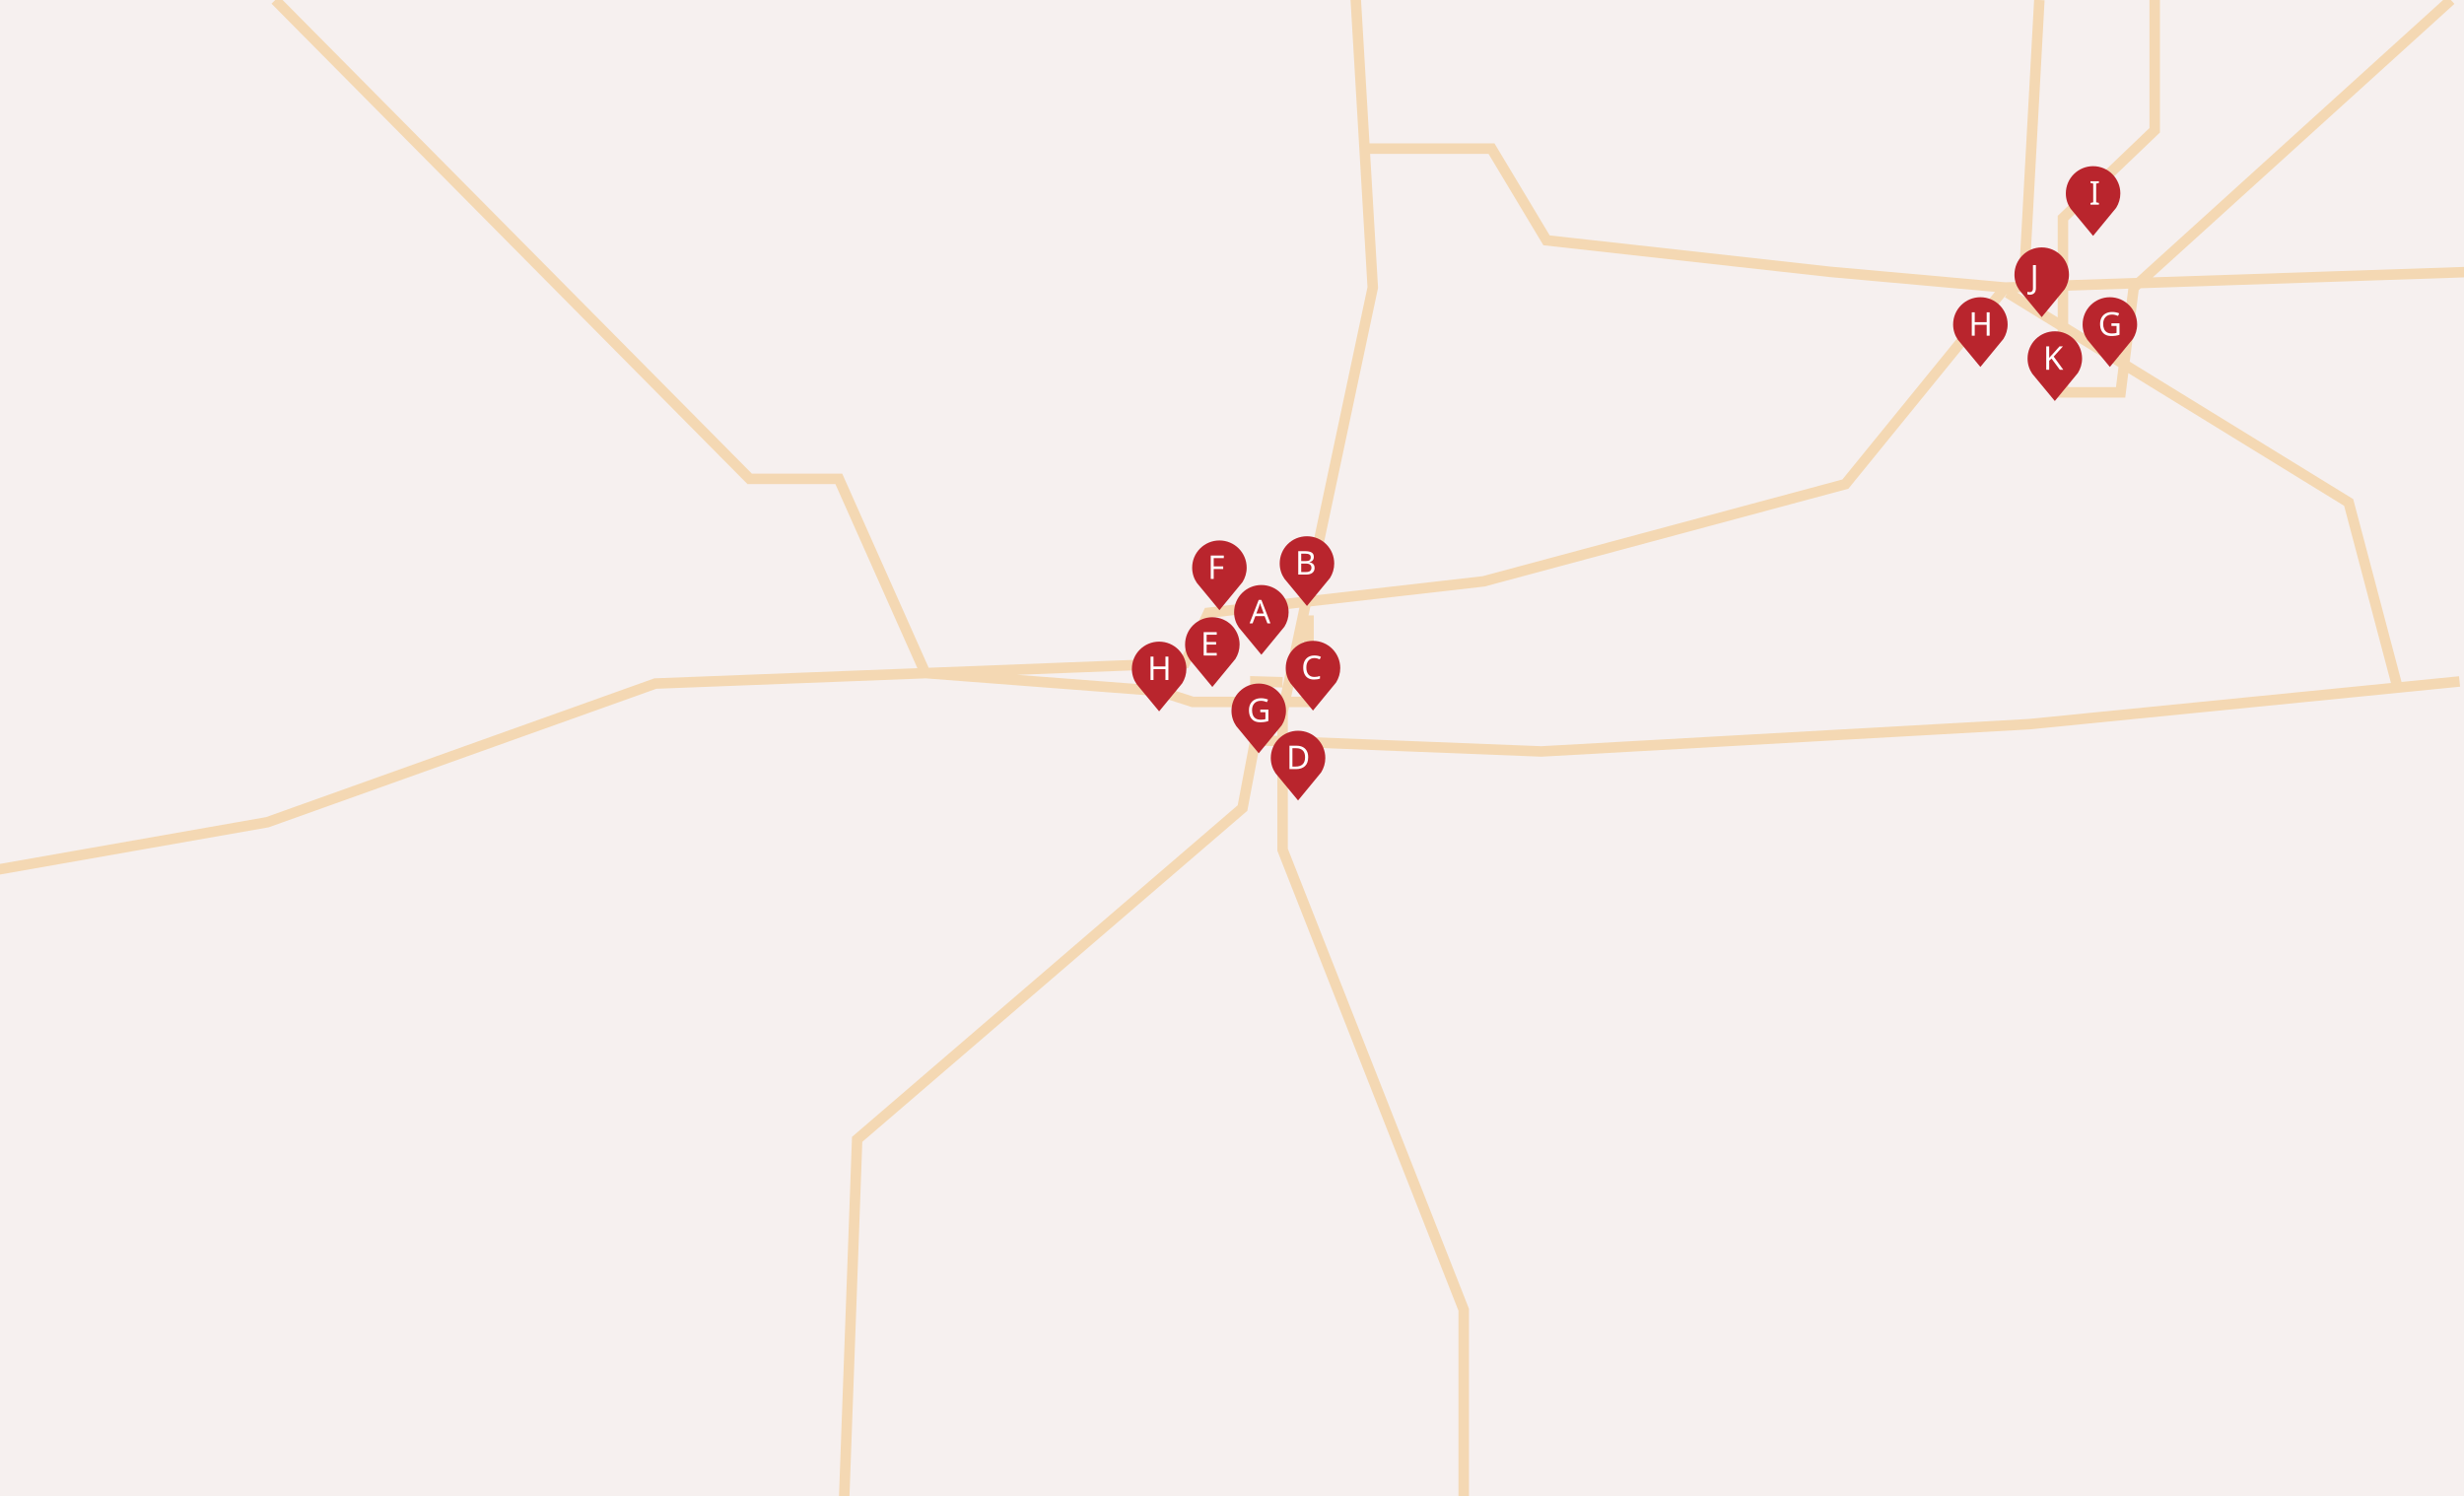
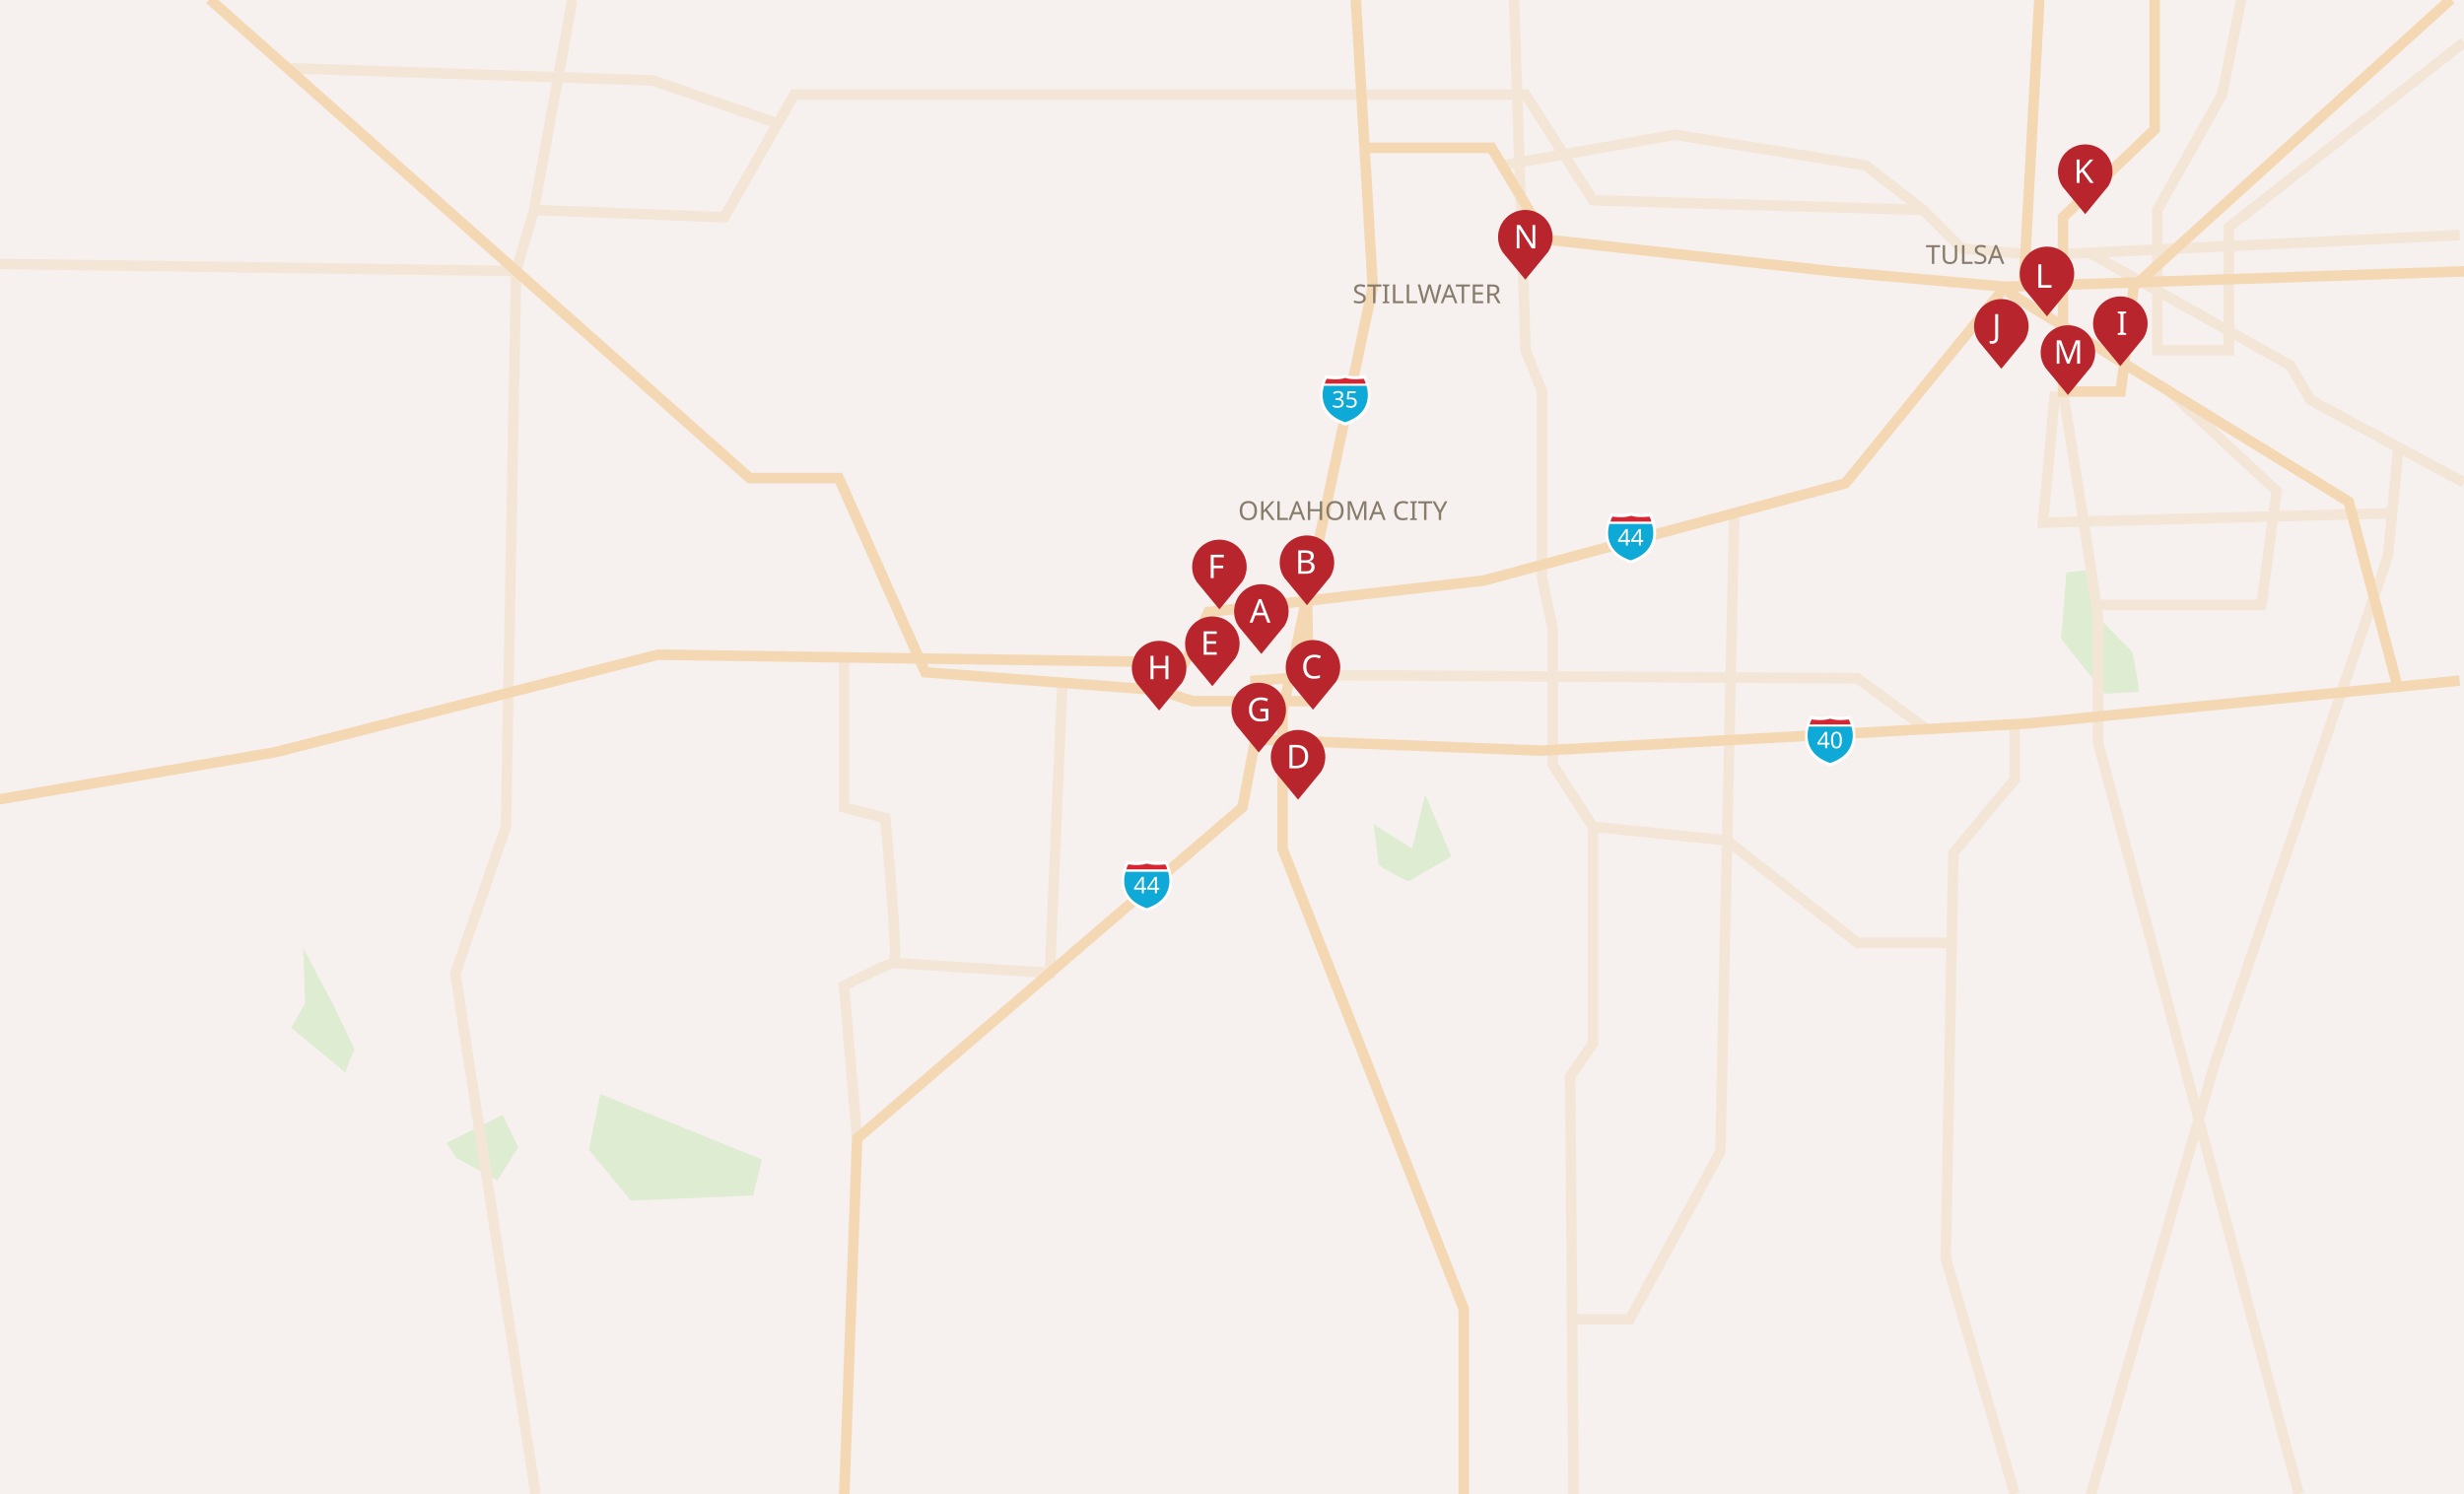
- <svg xmlns="http://www.w3.org/2000/svg" viewBox="193 18.3 940 570.7" enable-background="new 193 18.3 940 570.7">
-   <path fill="#F6F0EF" d="M179.8 12.8c-.4 0-.7 0-1-.1v585.1h964.1v-585H179.8z" />
+ <svg xmlns="http://www.w3.org/2000/svg" viewBox="193 18.6 940 570" enable-background="new 193 18.6 940 570">
+   <path fill="#F6F0EF" d="M179.8 12.8c-.4 0-.7 0-1-2.1v585.1l964.1 2v-585H179.8z" />
+   <g fill="#DEECD2">
+     <path d="M325 428c-.3-1.7 3.3-9 3.3-9l-8.3-17.3-11.3-21.3.7 21-5.3 9.3L325 428zM367 460.3l-3.7-5.6 21.4-10.7 6 12.3-8 12.7zM422 436l-4.3 21.3 16 19.4 46.6-2 3.4-13.7zM717 333l2 15.7s10.7 6.7 11.7 6c1-.7 16-9.3 16-9.3l-10-23.7-5 20.7L717 333zM990 236l2.7 17.3 13.7 14s3.3 15.3 2.3 15.3-12.7.7-12.7.7l-16.7-21 2-25.3 8.7-1z" />
+   </g>
+   <g stroke="#F4E6D7" stroke-width="4" stroke-miterlimit="10" fill="none">
+     <path d="M770.4 12.8l4.6 139.4 6.3 15.8v71.2l4.1 19.5v51.7l15.3 23.6v82.7l-8.7 12.6 1.3 159.3M854.6 214.4L849.3 458l-34.6 64h-21.9M685.3 276.1l216.3 1.3 26.4 19.4M1048 18.3l-7.3 36.4-24.7 44v53.5h27.3v-46.9l89.7-70.6M980 115.5l151.3-7.2M990 115l76.7 43 7.8 13.3 58.5 31.4M980 168l7.4 46.4 6 39.4v48.1l76.6 286.7M1108 189.2l-4 41.5-66 193.3-48 167M977 168l-4.6 50 133.2-3.6M993.4 249.4h62.3l5.8-43.5-40.8-37.9M800.7 334l51.2 5.3 49.7 39h36.6M961.6 294.9V316l-23.4 28-2.9 154.7 26.3 89.9M766 81.7L832 70l72.7 11.7 22 17M302.7 44.6L442 49.3l47.7 16.4M411.3 18.6l-14.6 80.1M192.6 119.3l197.3 2.7 6.8-23.3 72.6 2.8L496 54.7h279L800.7 95l126 3.7 14.6 14.7 23.7 2.1M389.9 122L386 334l-19.3 56 30.6 198.6M515 268.4v58.3l15.7 4S536 386 534 386s-19 8.7-19 8.7l5 58.3M534 386l59.5 3.8 4.8-110.7" />
+   </g>
  <g stroke="#F4D8B3" stroke-width="4" stroke-miterlimit="10" fill="none">
-     <path d="M958.9 130l130.1 80 19 71.9M1128 18.3L1007 128l-5 40h-22v-66.5l35-33.5V18.3M965 128l6-109.7M713.6 75H762l21 35 108 12 67 6M671.9 300.7l-4.9 25.9L520 453l-5 138M682.3 278.6l-10.4-.3v22.4L781 305l186-10.4 164.3-16.3M298 18.3L479 201h34l33 74.1 89 6.8 13 4.2h44.2v-33M192.6 350L295 332l148-52.9 202-7.8 9-19.2 105-12L897 203l61-75 179-6M709.9 12.8l6.8 115.2-34.4 162v52.5L751.4 518v73" />
+     <path d="M958.9 130l130.1 80 19 71.9M1128 18.3L1007 128l-5 40h-22v-66.5l35-33.5V18.3M965 128l6-109.7M713.6 75H762l21 35 108 12 67 6M671.9 300.7l-4.9 25.9L520 453l-5 138M685 277.3l-13.1 1v22.4L781 305l186-10.4 164.3-16.3M273 18.3L479 201h34l33 74.1 89 6.8 13 4.2h44.2l-.5-37.8M192.6 323.6l105.4-18 146-37.2 201 2.9 9-19.2 105-12L897 203l61-75 179-6M709.9 12.8l6.8 115.2-34.4 162v52.5L751.4 518v73" />
  </g>
  <g>
    <path fill="#B9252D" d="M683 257.4c1-1.6 1.6-3.5 1.6-5.5 0-5.7-4.6-10.4-10.4-10.4-5.7 0-10.4 4.6-10.4 10.4 0 2.2.7 4.2 1.8 5.8l8.6 10.4 8.8-10.7z" />
    <text transform="translate(669.704 256.145)" fill="#fff" font-family="'Helvetica-Bold'" font-size="12.497">A</text>
  </g>
  <g>
    <path fill="#B9252D" d="M700.4 238.8c1-1.6 1.6-3.5 1.6-5.5 0-5.7-4.6-10.4-10.4-10.4s-10.4 4.6-10.4 10.4c0 2.2.7 4.2 1.8 5.8l8.6 10.4 8.8-10.7z" />
    <text transform="translate(687.055 237.502)" fill="#fff" font-family="'Helvetica-Bold'" font-size="12.497">B</text>
  </g>
  <g>
    <path fill="#B9252D" d="M702.7 278.7c1-1.6 1.6-3.5 1.6-5.5 0-5.7-4.6-10.4-10.4-10.4s-10.4 4.6-10.4 10.4c0 2.2.7 4.2 1.8 5.8l8.6 10.4 8.8-10.7z" />
    <text transform="translate(689.405 277.434)" fill="#fff" font-family="'Helvetica-Bold'" font-size="12.497">C</text>
  </g>
  <g>
-     <path fill="#B9252D" d="M957.3 147.6c1-1.6 1.6-3.5 1.6-5.5 0-5.7-4.6-10.4-10.4-10.4-5.7 0-10.4 4.6-10.4 10.4 0 2.2.7 4.2 1.8 5.8l8.6 10.4 8.8-10.7z" />
-     <text transform="translate(944.003 146.376)" fill="#fff" font-family="'Helvetica-Bold'" font-size="12.497">H</text>
+     <path fill="#B9252D" d="M965.3 148.6c1-1.6 1.6-3.5 1.6-5.5 0-5.7-4.6-10.4-10.4-10.4-5.7 0-10.4 4.6-10.4 10.4 0 2.2.7 4.2 1.8 5.8l8.6 10.4 8.8-10.7z" />
+     <text transform="translate(953.003 147.376)" fill="#fff" font-family="'Helvetica-Bold'" font-size="12.497">J</text>
  </g>
  <g>
-     <path fill="#B9252D" d="M1000.3 97.6c1-1.6 1.6-3.5 1.6-5.5 0-5.7-4.6-10.4-10.4-10.4-5.7 0-10.4 4.6-10.4 10.4 0 2.2.7 4.2 1.8 5.8l8.6 10.4 8.8-10.7z" />
-     <text transform="translate(990.003 96.376)" fill="#fff" font-family="'Helvetica-Bold'" font-size="12.497">I</text>
+     <path fill="#B9252D" d="M997.3 89.6c1-1.6 1.6-3.5 1.6-5.5 0-5.7-4.6-10.4-10.4-10.4-5.7 0-10.4 4.6-10.4 10.4 0 2.2.7 4.2 1.8 5.8l8.6 10.4 8.8-10.7z" />
+     <text transform="translate(984.003 88.376)" fill="#fff" font-family="'Helvetica-Bold'" font-size="12.497">K</text>
  </g>
  <g>
-     <path fill="#B9252D" d="M1006.7 147.6c1-1.6 1.6-3.5 1.6-5.5 0-5.7-4.6-10.4-10.4-10.4-5.7 0-10.4 4.6-10.4 10.4 0 2.2.7 4.2 1.8 5.8l8.6 10.4 8.8-10.7z" />
-     <text transform="translate(993.405 146.376)" fill="#fff" font-family="'Helvetica-Bold'" font-size="12.497">G</text>
+     <path fill="#B9252D" d="M1010.7 147.6c1-1.6 1.6-3.5 1.6-5.5 0-5.7-4.6-10.4-10.4-10.4-5.7 0-10.4 4.6-10.4 10.4 0 2.2.7 4.2 1.8 5.8l8.6 10.4 8.8-10.7z" />
+     <text transform="translate(1000.405 146.376)" fill="#fff" font-family="'Helvetica-Bold'" font-size="12.497">I</text>
  </g>
  <g>
-     <path fill="#B9252D" d="M985.7 160.6c1-1.6 1.6-3.5 1.6-5.5 0-5.7-4.6-10.4-10.4-10.4-5.7 0-10.4 4.6-10.4 10.4 0 2.2.7 4.2 1.8 5.8l8.6 10.4 8.8-10.7z" />
-     <text transform="translate(972.405 159.376)" fill="#fff" font-family="'Helvetica-Bold'" font-size="12.497">K</text>
+     <path fill="#B9252D" d="M990.7 158.6c1-1.6 1.6-3.5 1.6-5.5 0-5.7-4.6-10.4-10.4-10.4-5.7 0-10.4 4.6-10.4 10.4 0 2.2.7 4.2 1.8 5.8l8.6 10.4 8.8-10.7z" />
+     <text transform="translate(976.405 157.376)" fill="#fff" font-family="'Helvetica-Bold'" font-size="12.497">M</text>
  </g>
  <g>
-     <path fill="#B9252D" d="M980.7 128.6c1-1.6 1.6-3.5 1.6-5.5 0-5.7-4.6-10.4-10.4-10.4-5.7 0-10.4 4.6-10.4 10.4 0 2.2.7 4.2 1.8 5.8l8.6 10.4 8.8-10.7z" />
-     <text transform="translate(967.405 128.376)" fill="#fff" font-family="'Helvetica-Bold'" font-size="12.497">J</text>
+     <path fill="#B9252D" d="M982.7 128.6c1-1.6 1.6-3.5 1.6-5.5 0-5.7-4.6-10.4-10.4-10.4-5.7 0-10.4 4.6-10.4 10.4 0 2.2.7 4.2 1.8 5.8l8.6 10.4 8.8-10.7z" />
+     <text transform="translate(969.405 128.376)" fill="#fff" font-family="'Helvetica-Bold'" font-size="12.497">L</text>
  </g>
  <g>
    <path fill="#B9252D" d="M667 240.4c1-1.6 1.6-3.5 1.6-5.5 0-5.7-4.6-10.4-10.4-10.4-5.7 0-10.4 4.6-10.4 10.4 0 2.2.7 4.2 1.8 5.8l8.6 10.4 8.8-10.7z" />
    <text transform="translate(653.675 239.177)" fill="#fff" font-family="'Helvetica-Bold'" font-size="12.497">F</text>
  </g>
  <g>
    <path fill="#B9252D" d="M664.3 269.7c1-1.6 1.6-3.5 1.6-5.5 0-5.7-4.6-10.4-10.4-10.4-5.7 0-10.4 4.6-10.4 10.4 0 2.2.7 4.2 1.8 5.8l8.6 10.4 8.8-10.7z" />
    <text transform="translate(650.974 268.403)" fill="#fff" font-family="'Helvetica-Bold'" font-size="12.497">E</text>
  </g>
  <g>
    <path fill="#B9252D" d="M644 279c1-1.6 1.6-3.5 1.6-5.5 0-5.7-4.6-10.4-10.4-10.4-5.7 0-10.4 4.6-10.4 10.4 0 2.2.7 4.2 1.8 5.8l8.6 10.4L644 279z" />
    <text transform="translate(630.704 277.738)" fill="#fff" font-family="'Helvetica-Bold'" font-size="12.497">H</text>
  </g>
  <g>
    <path fill="#B9252D" d="M682 295c1-1.6 1.6-3.5 1.6-5.5 0-5.7-4.6-10.4-10.4-10.4-5.7 0-10.4 4.6-10.4 10.4 0 2.2.7 4.2 1.8 5.8l8.6 10.4L682 295z" />
    <text transform="translate(668.704 293.738)" fill="#fff" font-family="'Helvetica-Bold'" font-size="12.497">G</text>
  </g>
  <g>
    <path fill="#B9252D" d="M697 313c1-1.6 1.6-3.5 1.6-5.5 0-5.7-4.6-10.4-10.4-10.4-5.7 0-10.4 4.6-10.4 10.4 0 2.2.7 4.2 1.8 5.8l8.6 10.4L697 313z" />
    <text transform="translate(683.704 311.738)" fill="#fff" font-family="'Helvetica-Bold'" font-size="12.497">D</text>
  </g>
+   <g>
+     <path fill="#B9252D" d="M783.7 114.6c1-1.6 1.6-3.5 1.6-5.5 0-5.7-4.6-10.4-10.4-10.4-5.7 0-10.4 4.6-10.4 10.4 0 2.2.7 4.2 1.8 5.8l8.6 10.4 8.8-10.7z" />
+     <text transform="translate(770.405 113.376)" fill="#fff" font-family="'Helvetica-Bold'" font-size="12.497">N</text>
+   </g>
+   <g>
+     <path fill="#fff" d="M815.2 233.6c15.5-5.1 7.6-19.3 7.6-19.3s-4.9 1.1-7.6-.2c-2.7 1.3-7.6.2-7.6.2s-7.9 14.2 7.6 19.3z" />
+     <path fill="#0EA9D6" d="M823.2 218.5s3.6 10-8.1 13.9c-11.7-3.9-8.1-13.9-8.1-13.9h16.2z" />
+     <path fill="#D72631" d="M815.2 217.6h7.8s-.3-1.4-.8-1.9c0 0-4.2.6-7-.3-2.9 1-7 .3-7 .3-.5.5-.8 1.9-.8 1.9h7.8z" />
+     <text transform="translate(810.096 226.723)" fill="#fff" font-family="'HelveticaNeue-Bold'" font-size="8.713">44</text>
+     <path fill="#fff" d="M891.2 311c15.5-5.1 7.6-19.3 7.6-19.3s-4.9 1.1-7.6-.2c-2.7 1.3-7.6.2-7.6.2s-7.9 14.2 7.6 19.3z" />
+     <path fill="#0EA9D6" d="M899.3 295.8s3.6 10-8.1 13.9c-11.7-3.9-8.1-13.9-8.1-13.9h16.2z" />
+     <path fill="#D72631" d="M891.2 295h7.8s-.3-1.4-.8-1.9c0 0-4.2.7-7-.3-2.9 1-7 .3-7 .3-.5.5-.8 1.9-.8 1.9h7.8z" />
+     <text transform="translate(886.127 304.088)" fill="#fff" font-family="'HelveticaNeue-Bold'" font-size="8.713">40</text>
+     <path fill="#fff" d="M630.5 366.3c15.5-5.1 7.6-19.3 7.6-19.3s-4.9 1.1-7.6-.2c-2.7 1.3-7.6.2-7.6.2s-7.8 14.2 7.6 19.3z" />
+     <path fill="#0EA9D6" d="M638.6 351.2s3.6 10-8.1 13.9c-11.7-3.9-8.1-13.9-8.1-13.9h16.2z" />
+     <path fill="#D72631" d="M630.5 350.3h7.8s-.3-1.4-.8-1.9c0 0-4.2.6-7-.3-2.9 1-7 .3-7 .3-.5.5-.8 1.9-.8 1.9h7.8z" />
+     <text transform="translate(625.46 359.422)" fill="#fff" font-family="'HelveticaNeue-Bold'" font-size="8.713">44</text>
+     <path fill="#fff" d="M706.2 181c15.5-5.1 7.6-19.3 7.6-19.3s-4.9 1.1-7.6-.2c-2.7 1.3-7.6.2-7.6.2s-7.9 14.2 7.6 19.3z" />
+     <path fill="#0EA9D6" d="M714.3 165.8s3.6 10-8.1 13.9c-11.7-3.9-8.1-13.9-8.1-13.9h16.2z" />
+     <path fill="#D72631" d="M706.2 165h7.8s-.3-1.4-.8-1.9c0 0-4.2.6-7-.3-2.9 1-7 .3-7 .3-.5.5-.8 1.9-.8 1.9h7.8z" />
+     <text transform="translate(701.127 174.088)" fill="#fff" font-family="'HelveticaNeue-Bold'" font-size="8.713">35</text>
+   </g>
+   <text transform="translate(665.333 217)" fill="#877C6C" font-family="'HelveticaNeue-Bold'" font-size="10">OKLAHOMA CITY</text>
+   <text transform="translate(927.674 119.282)" fill="#877C6C" font-family="'HelveticaNeue-Bold'" font-size="10">TULSA</text>
+   <text transform="translate(709.007 134.282)" fill="#877C6C" font-family="'HelveticaNeue-Bold'" font-size="10">STILLWATER</text>
</svg>
